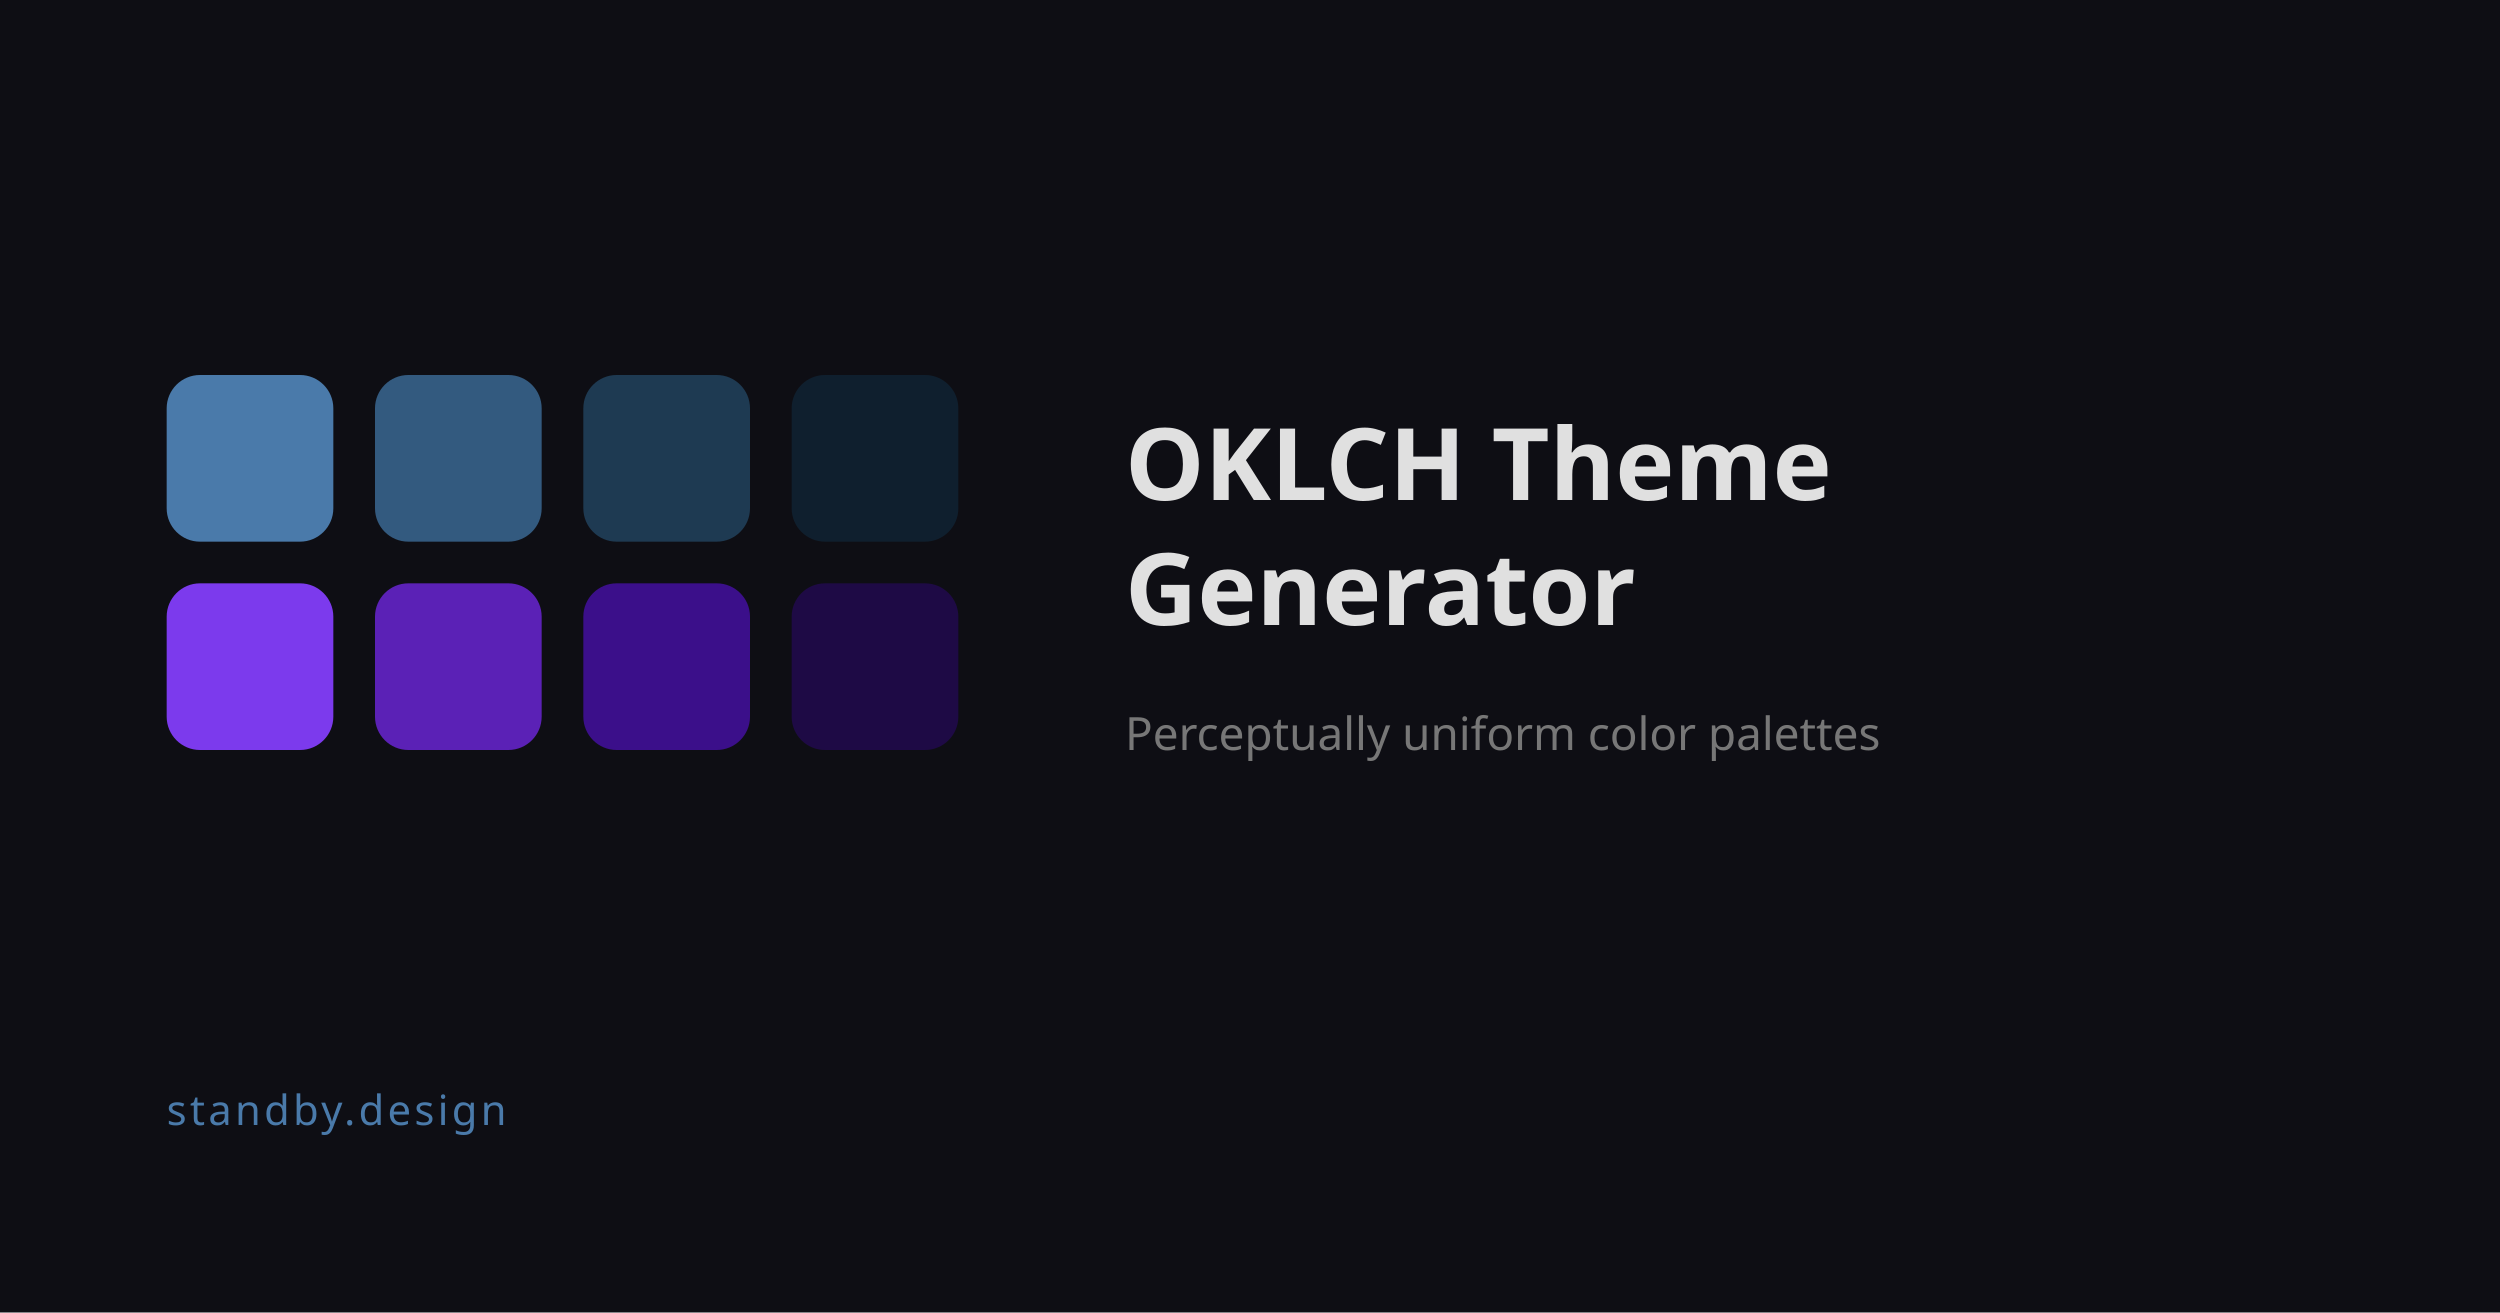
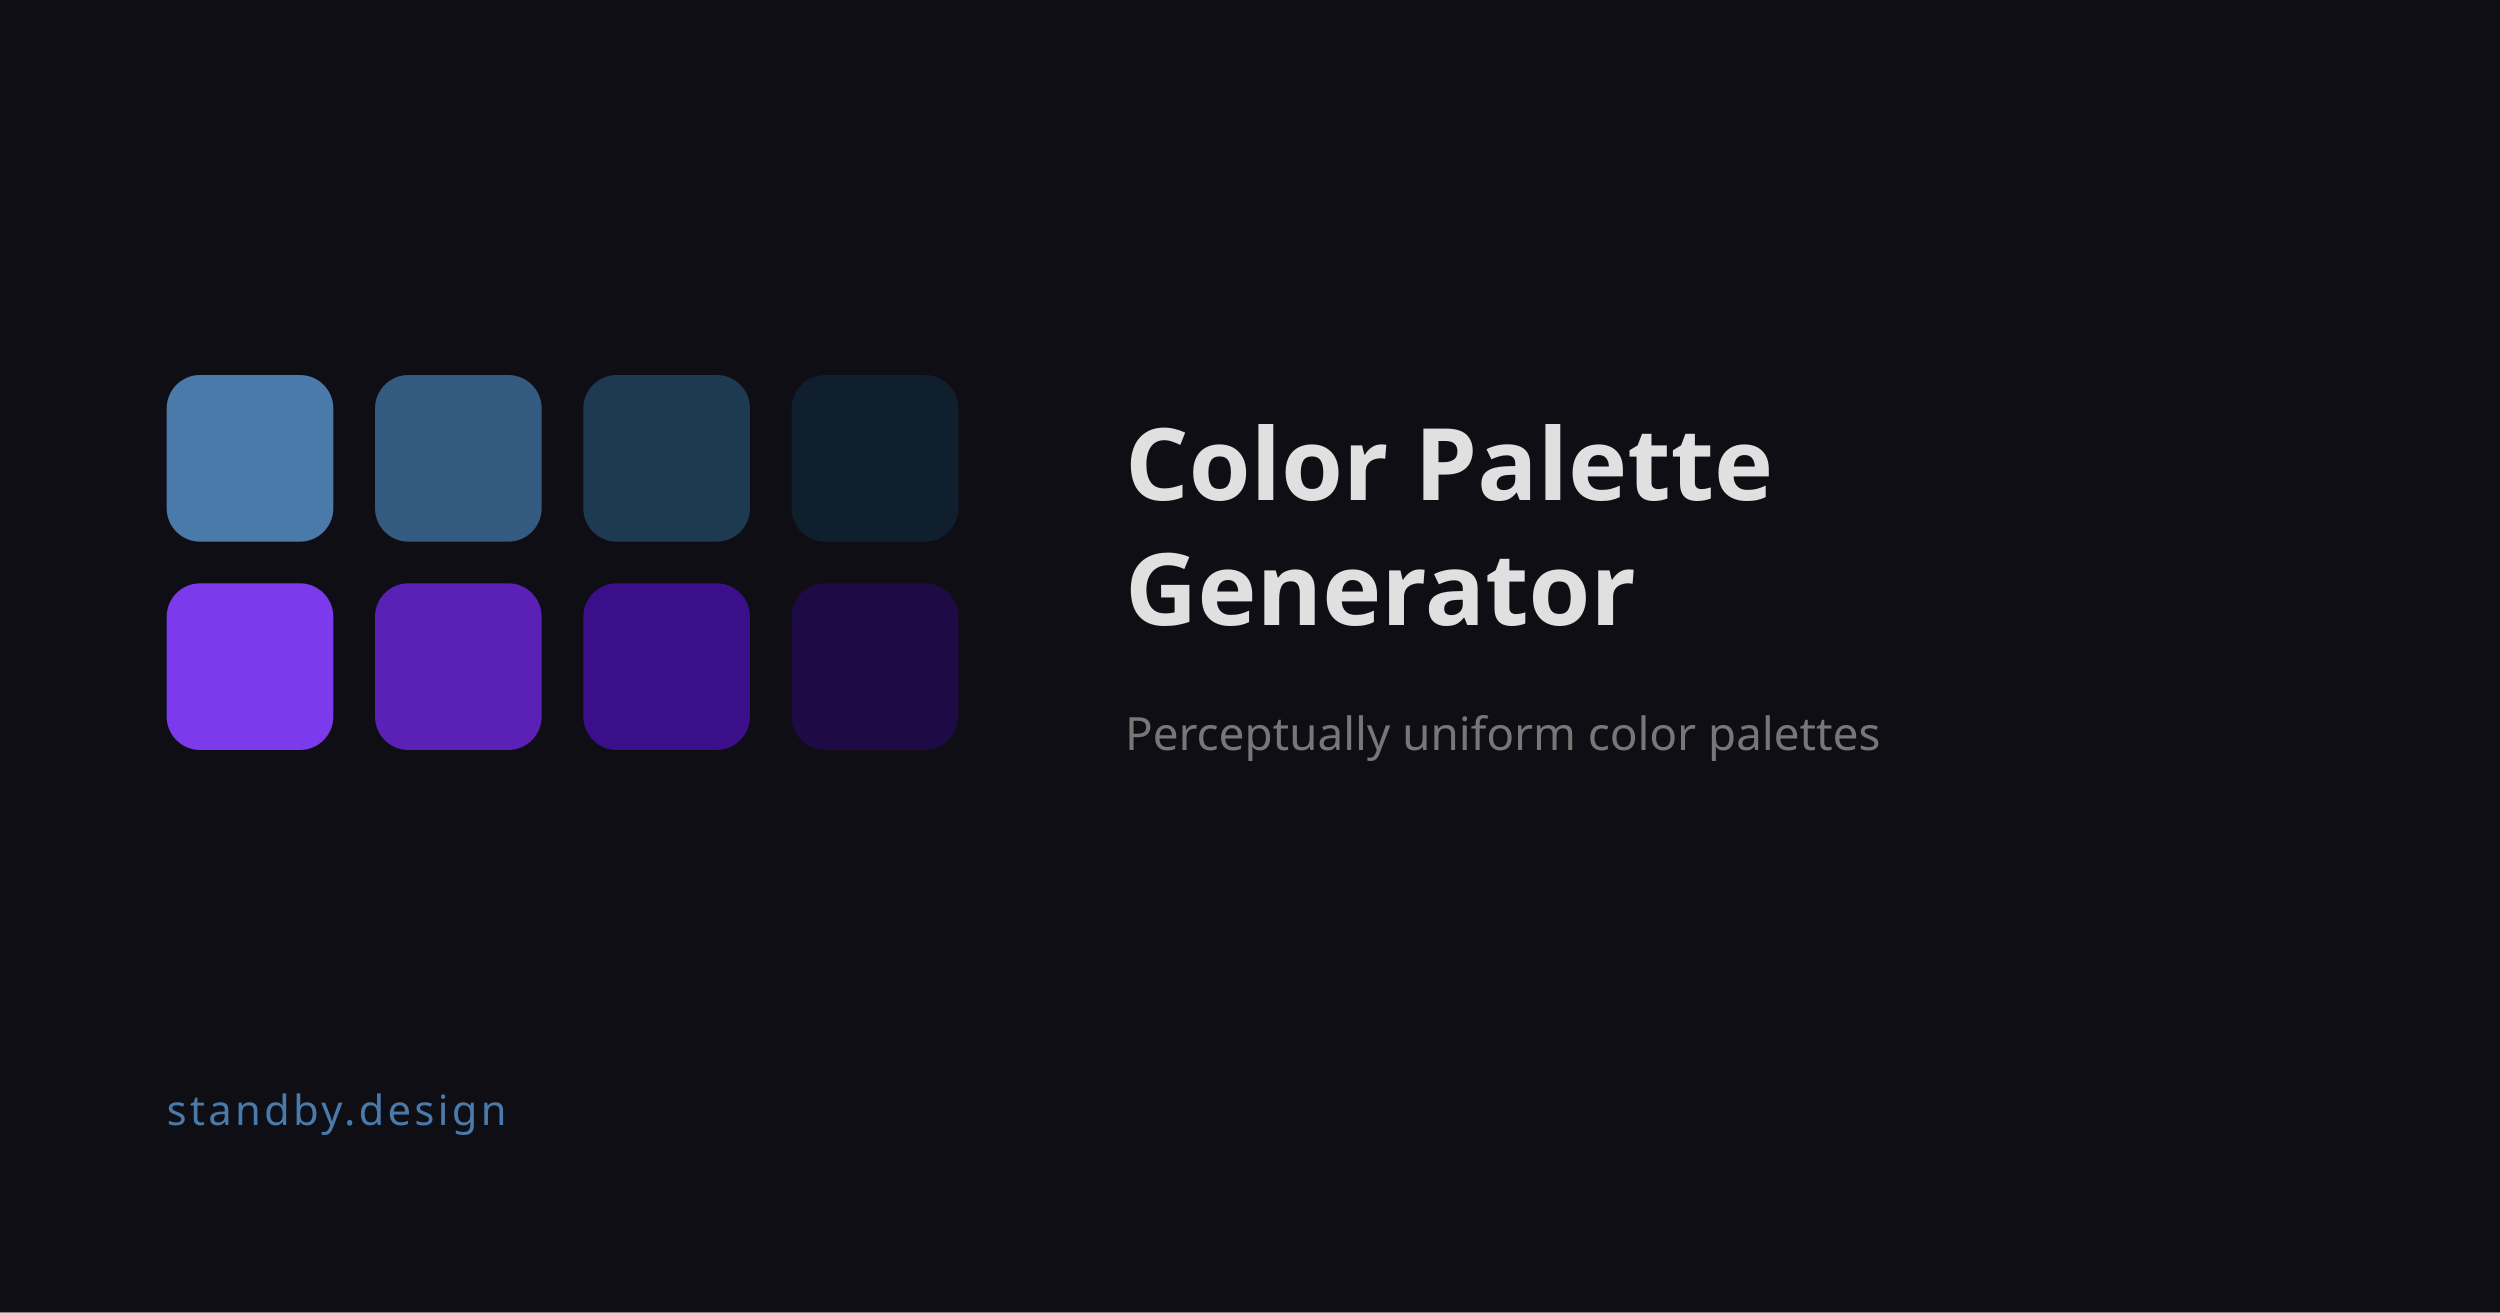
<svg xmlns="http://www.w3.org/2000/svg" viewBox="0 0 1200 630">
  <rect width="1200" height="630" fill="#0e0e14" />
  <rect x="80" y="180" width="80" height="80" rx="16" fill="#4a7aaa" />
  <rect x="180" y="180" width="80" height="80" rx="16" fill="#335A7F" />
  <rect x="280" y="180" width="80" height="80" rx="16" fill="#1E3A52" />
  <rect x="380" y="180" width="80" height="80" rx="16" fill="#0F1F2E" />
  <rect x="80" y="280" width="80" height="80" rx="16" fill="#7C3AED" />
  <rect x="180" y="280" width="80" height="80" rx="16" fill="#5B21B6" />
  <rect x="280" y="280" width="80" height="80" rx="16" fill="#3B0F8A" />
  <rect x="380" y="280" width="80" height="80" rx="16" fill="#1E0A45" />
-   <text x="540" y="240" font-family="system-ui,sans-serif" font-size="48" font-weight="700" fill="#e0e0e0">OKLCH Theme</text>
+   <text x="540" y="240" font-family="system-ui,sans-serif" font-size="48" font-weight="700" fill="#e0e0e0">Color Palette</text>
  <text x="540" y="300" font-family="system-ui,sans-serif" font-size="48" font-weight="700" fill="#e0e0e0">Generator</text>
  <text x="540" y="360" font-family="system-ui,sans-serif" font-size="22" fill="#777">Perceptually uniform color palettes</text>
  <text x="80" y="540" font-family="system-ui,sans-serif" font-size="20" fill="#4a7aaa" letter-spacing="0.08em">standby.design</text>
</svg>
